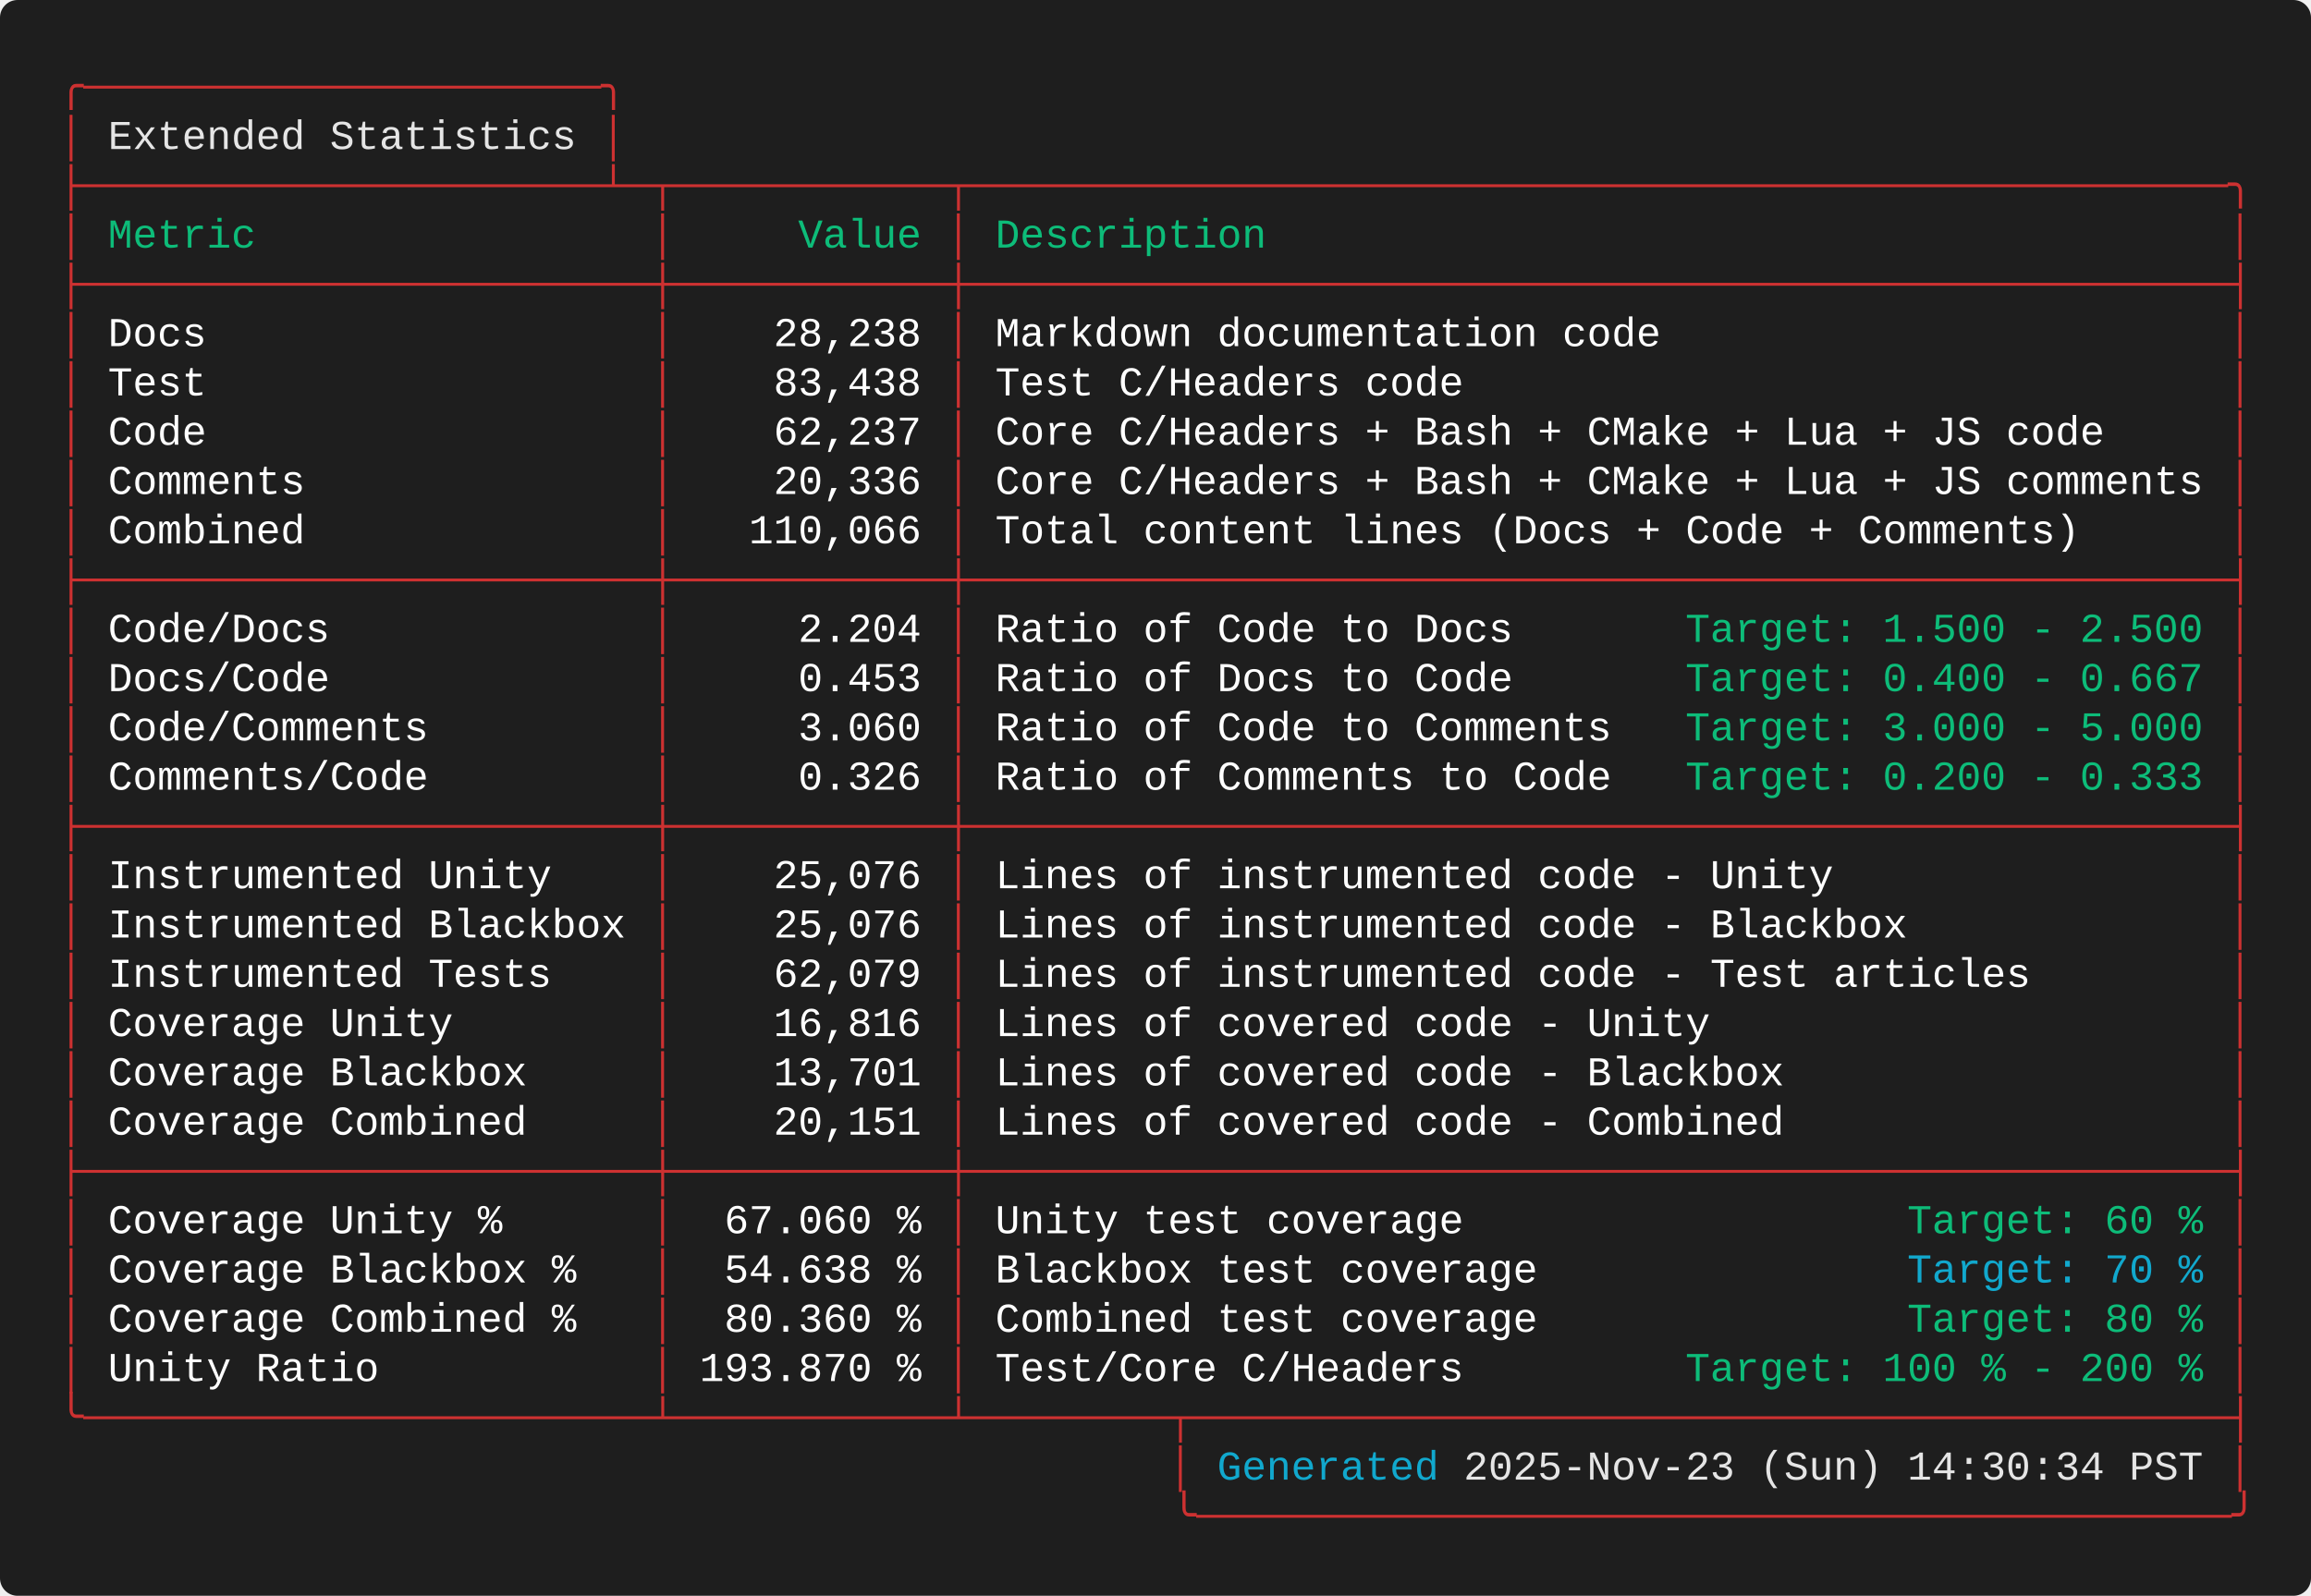
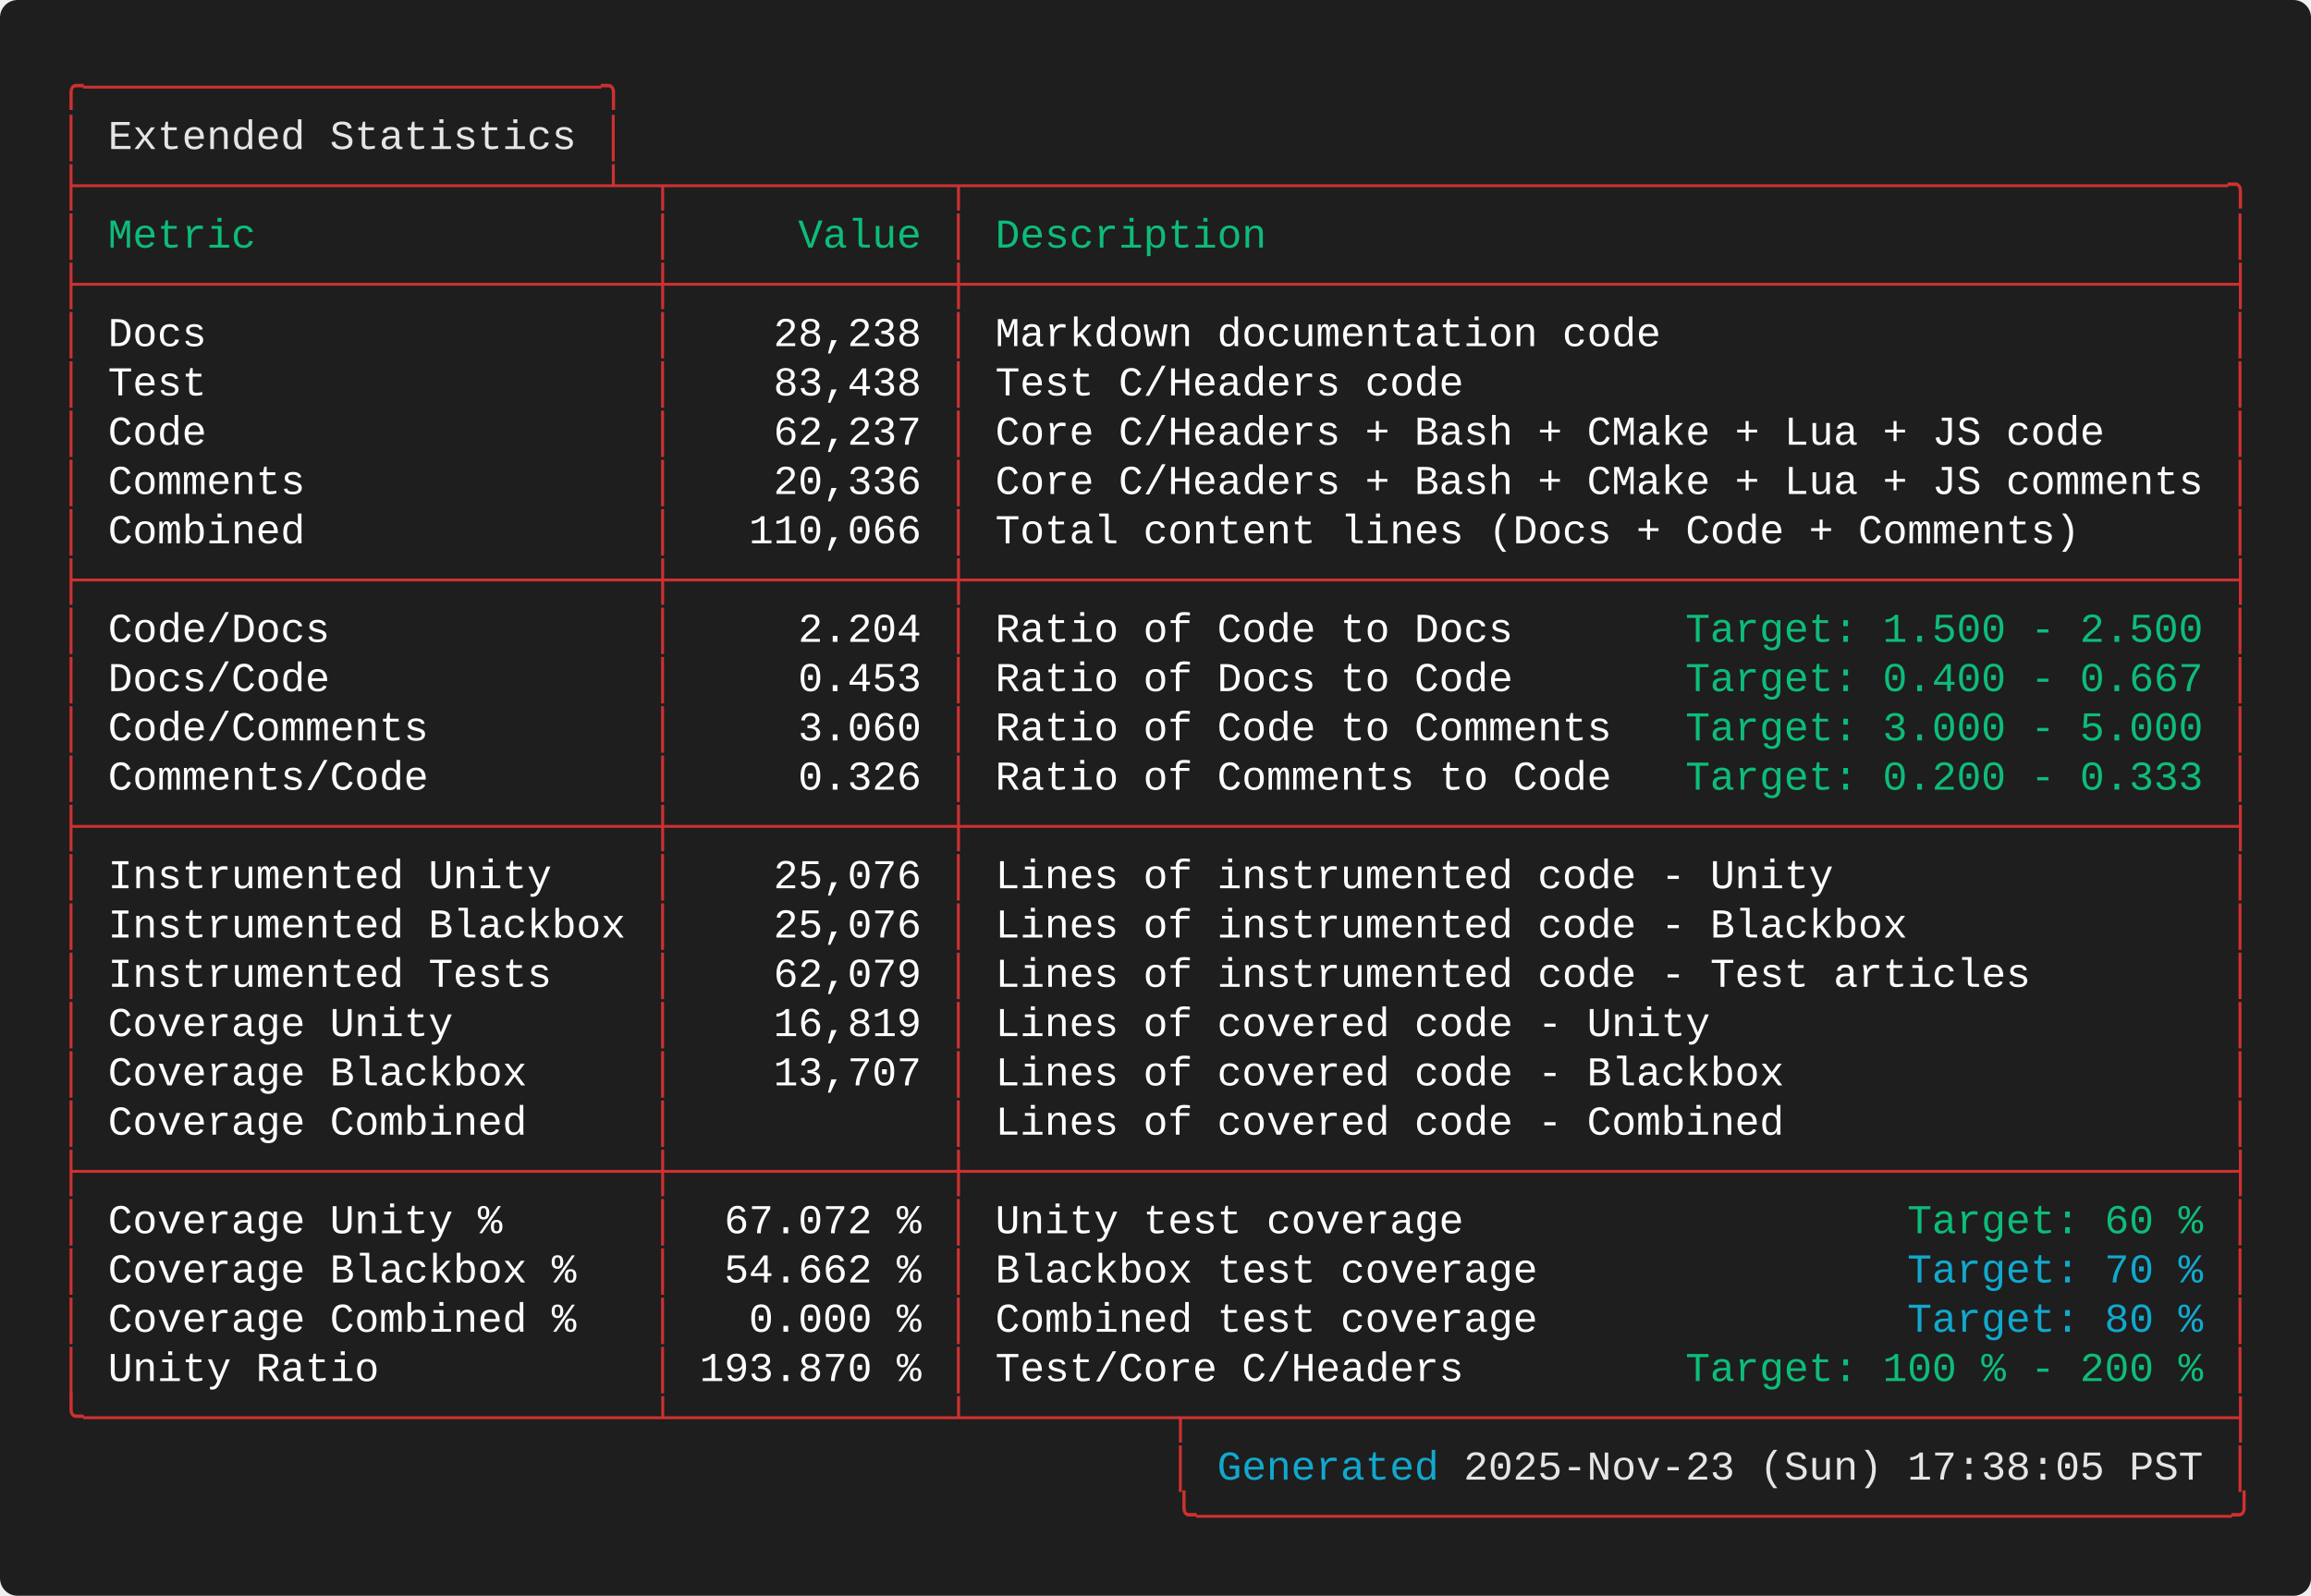
<svg xmlns="http://www.w3.org/2000/svg" width="787.60" height="544.00" viewBox="0 0 787.60 544.00">
  <defs>
    <style type="text/css">.terminal-text { font-family: 'Consolas', 'Consolas', 'Monaco', 'Courier New', monospace; }</style>
  </defs>
  <rect width="100%" height="100%" fill="#1e1e1e" rx="6" />
  <text x="20.00" y="34.00" font-size="14" class="terminal-text" xml:space="preserve" textLength="193.20" lengthAdjust="spacingAndGlyphs" fill="#cd3131">╭─────────────────────╮</text>
  <text x="20.00" y="50.80" font-size="14" class="terminal-text" xml:space="preserve" textLength="16.80" lengthAdjust="spacingAndGlyphs" fill="#cd3131">│ </text>
  <text x="36.80" y="50.80" font-size="14" class="terminal-text" xml:space="preserve" textLength="159.60" lengthAdjust="spacingAndGlyphs" fill="#e5e5e5">Extended Statistics</text>
  <text x="196.40" y="50.80" font-size="14" class="terminal-text" xml:space="preserve" textLength="8.40" lengthAdjust="spacingAndGlyphs" fill="#ffffff"> </text>
  <text x="204.80" y="50.80" font-size="14" class="terminal-text" xml:space="preserve" textLength="8.40" lengthAdjust="spacingAndGlyphs" fill="#cd3131">│</text>
  <text x="20.00" y="67.60" font-size="14" class="terminal-text" xml:space="preserve" textLength="747.60" lengthAdjust="spacingAndGlyphs" fill="#cd3131">├─────────────────────┴─┬───────────┬───────────────────────────────────────────────────╮</text>
  <text x="20.00" y="84.40" font-size="14" class="terminal-text" xml:space="preserve" textLength="8.40" lengthAdjust="spacingAndGlyphs" fill="#cd3131">│</text>
  <text x="28.40" y="84.40" font-size="14" class="terminal-text" xml:space="preserve" textLength="193.20" lengthAdjust="spacingAndGlyphs" fill="#0dbc79"> Metric                </text>
  <text x="221.60" y="84.40" font-size="14" class="terminal-text" xml:space="preserve" textLength="8.40" lengthAdjust="spacingAndGlyphs" fill="#cd3131">│</text>
  <text x="230.00" y="84.40" font-size="14" class="terminal-text" xml:space="preserve" textLength="92.40" lengthAdjust="spacingAndGlyphs" fill="#0dbc79">     Value </text>
  <text x="322.40" y="84.40" font-size="14" class="terminal-text" xml:space="preserve" textLength="8.40" lengthAdjust="spacingAndGlyphs" fill="#cd3131">│</text>
  <text x="330.80" y="84.40" font-size="14" class="terminal-text" xml:space="preserve" textLength="428.40" lengthAdjust="spacingAndGlyphs" fill="#0dbc79"> Description                                       </text>
  <text x="759.20" y="84.40" font-size="14" class="terminal-text" xml:space="preserve" textLength="8.40" lengthAdjust="spacingAndGlyphs" fill="#cd3131">│</text>
  <text x="20.00" y="101.20" font-size="14" class="terminal-text" xml:space="preserve" textLength="747.60" lengthAdjust="spacingAndGlyphs" fill="#cd3131">├───────────────────────┼───────────┼───────────────────────────────────────────────────┤</text>
  <text x="20.00" y="118.00" font-size="14" class="terminal-text" xml:space="preserve" textLength="8.40" lengthAdjust="spacingAndGlyphs" fill="#cd3131">│</text>
  <text x="28.40" y="118.00" font-size="14" class="terminal-text" xml:space="preserve" textLength="193.20" lengthAdjust="spacingAndGlyphs" fill="#ffffff"> Docs                  </text>
  <text x="221.60" y="118.00" font-size="14" class="terminal-text" xml:space="preserve" textLength="8.40" lengthAdjust="spacingAndGlyphs" fill="#cd3131">│</text>
  <text x="230.00" y="118.00" font-size="14" class="terminal-text" xml:space="preserve" textLength="92.40" lengthAdjust="spacingAndGlyphs" fill="#ffffff">    28,238 </text>
  <text x="322.40" y="118.00" font-size="14" class="terminal-text" xml:space="preserve" textLength="8.40" lengthAdjust="spacingAndGlyphs" fill="#cd3131">│</text>
  <text x="330.80" y="118.00" font-size="14" class="terminal-text" xml:space="preserve" textLength="428.40" lengthAdjust="spacingAndGlyphs" fill="#ffffff"> Markdown documentation code                       </text>
  <text x="759.20" y="118.00" font-size="14" class="terminal-text" xml:space="preserve" textLength="8.40" lengthAdjust="spacingAndGlyphs" fill="#cd3131">│</text>
  <text x="20.00" y="134.80" font-size="14" class="terminal-text" xml:space="preserve" textLength="8.40" lengthAdjust="spacingAndGlyphs" fill="#cd3131">│</text>
  <text x="28.40" y="134.80" font-size="14" class="terminal-text" xml:space="preserve" textLength="193.20" lengthAdjust="spacingAndGlyphs" fill="#ffffff"> Test                  </text>
  <text x="221.60" y="134.80" font-size="14" class="terminal-text" xml:space="preserve" textLength="8.40" lengthAdjust="spacingAndGlyphs" fill="#cd3131">│</text>
  <text x="230.00" y="134.80" font-size="14" class="terminal-text" xml:space="preserve" textLength="92.40" lengthAdjust="spacingAndGlyphs" fill="#ffffff">    83,438 </text>
  <text x="322.40" y="134.80" font-size="14" class="terminal-text" xml:space="preserve" textLength="8.40" lengthAdjust="spacingAndGlyphs" fill="#cd3131">│</text>
  <text x="330.80" y="134.80" font-size="14" class="terminal-text" xml:space="preserve" textLength="428.40" lengthAdjust="spacingAndGlyphs" fill="#ffffff"> Test C/Headers code                               </text>
  <text x="759.20" y="134.80" font-size="14" class="terminal-text" xml:space="preserve" textLength="8.40" lengthAdjust="spacingAndGlyphs" fill="#cd3131">│</text>
  <text x="20.00" y="151.60" font-size="14" class="terminal-text" xml:space="preserve" textLength="8.40" lengthAdjust="spacingAndGlyphs" fill="#cd3131">│</text>
  <text x="28.40" y="151.60" font-size="14" class="terminal-text" xml:space="preserve" textLength="193.20" lengthAdjust="spacingAndGlyphs" fill="#ffffff"> Code                  </text>
  <text x="221.60" y="151.60" font-size="14" class="terminal-text" xml:space="preserve" textLength="8.40" lengthAdjust="spacingAndGlyphs" fill="#cd3131">│</text>
  <text x="230.00" y="151.60" font-size="14" class="terminal-text" xml:space="preserve" textLength="92.40" lengthAdjust="spacingAndGlyphs" fill="#ffffff">    62,237 </text>
  <text x="322.40" y="151.60" font-size="14" class="terminal-text" xml:space="preserve" textLength="8.40" lengthAdjust="spacingAndGlyphs" fill="#cd3131">│</text>
  <text x="330.80" y="151.60" font-size="14" class="terminal-text" xml:space="preserve" textLength="428.40" lengthAdjust="spacingAndGlyphs" fill="#ffffff"> Core C/Headers + Bash + CMake + Lua + JS code     </text>
  <text x="759.20" y="151.60" font-size="14" class="terminal-text" xml:space="preserve" textLength="8.40" lengthAdjust="spacingAndGlyphs" fill="#cd3131">│</text>
  <text x="20.00" y="168.40" font-size="14" class="terminal-text" xml:space="preserve" textLength="8.40" lengthAdjust="spacingAndGlyphs" fill="#cd3131">│</text>
  <text x="28.40" y="168.40" font-size="14" class="terminal-text" xml:space="preserve" textLength="193.20" lengthAdjust="spacingAndGlyphs" fill="#ffffff"> Comments              </text>
  <text x="221.60" y="168.40" font-size="14" class="terminal-text" xml:space="preserve" textLength="8.40" lengthAdjust="spacingAndGlyphs" fill="#cd3131">│</text>
  <text x="230.00" y="168.40" font-size="14" class="terminal-text" xml:space="preserve" textLength="92.40" lengthAdjust="spacingAndGlyphs" fill="#ffffff">    20,336 </text>
  <text x="322.40" y="168.40" font-size="14" class="terminal-text" xml:space="preserve" textLength="8.40" lengthAdjust="spacingAndGlyphs" fill="#cd3131">│</text>
  <text x="330.80" y="168.40" font-size="14" class="terminal-text" xml:space="preserve" textLength="428.40" lengthAdjust="spacingAndGlyphs" fill="#ffffff"> Core C/Headers + Bash + CMake + Lua + JS comments </text>
  <text x="759.20" y="168.40" font-size="14" class="terminal-text" xml:space="preserve" textLength="8.40" lengthAdjust="spacingAndGlyphs" fill="#cd3131">│</text>
  <text x="20.00" y="185.20" font-size="14" class="terminal-text" xml:space="preserve" textLength="8.40" lengthAdjust="spacingAndGlyphs" fill="#cd3131">│</text>
  <text x="28.40" y="185.20" font-size="14" class="terminal-text" xml:space="preserve" textLength="193.20" lengthAdjust="spacingAndGlyphs" fill="#ffffff"> Combined              </text>
  <text x="221.60" y="185.20" font-size="14" class="terminal-text" xml:space="preserve" textLength="8.40" lengthAdjust="spacingAndGlyphs" fill="#cd3131">│</text>
  <text x="230.00" y="185.20" font-size="14" class="terminal-text" xml:space="preserve" textLength="92.40" lengthAdjust="spacingAndGlyphs" fill="#ffffff">   110,066 </text>
  <text x="322.40" y="185.20" font-size="14" class="terminal-text" xml:space="preserve" textLength="8.40" lengthAdjust="spacingAndGlyphs" fill="#cd3131">│</text>
  <text x="330.80" y="185.20" font-size="14" class="terminal-text" xml:space="preserve" textLength="428.40" lengthAdjust="spacingAndGlyphs" fill="#ffffff"> Total content lines (Docs + Code + Comments)      </text>
  <text x="759.20" y="185.20" font-size="14" class="terminal-text" xml:space="preserve" textLength="8.40" lengthAdjust="spacingAndGlyphs" fill="#cd3131">│</text>
  <text x="20.00" y="202.00" font-size="14" class="terminal-text" xml:space="preserve" textLength="747.60" lengthAdjust="spacingAndGlyphs" fill="#cd3131">├───────────────────────┼───────────┼───────────────────────────────────────────────────┤</text>
  <text x="20.00" y="218.80" font-size="14" class="terminal-text" xml:space="preserve" textLength="8.40" lengthAdjust="spacingAndGlyphs" fill="#cd3131">│</text>
  <text x="28.40" y="218.80" font-size="14" class="terminal-text" xml:space="preserve" textLength="193.20" lengthAdjust="spacingAndGlyphs" fill="#ffffff"> Code/Docs             </text>
  <text x="221.60" y="218.80" font-size="14" class="terminal-text" xml:space="preserve" textLength="8.40" lengthAdjust="spacingAndGlyphs" fill="#cd3131">│</text>
  <text x="230.00" y="218.80" font-size="14" class="terminal-text" xml:space="preserve" textLength="92.40" lengthAdjust="spacingAndGlyphs" fill="#ffffff">     2.204 </text>
  <text x="322.40" y="218.80" font-size="14" class="terminal-text" xml:space="preserve" textLength="8.40" lengthAdjust="spacingAndGlyphs" fill="#cd3131">│</text>
  <text x="330.80" y="218.80" font-size="14" class="terminal-text" xml:space="preserve" textLength="243.60" lengthAdjust="spacingAndGlyphs" fill="#ffffff"> Ratio of Code to Docs       </text>
  <text x="574.40" y="218.80" font-size="14" class="terminal-text" xml:space="preserve" textLength="176.40" lengthAdjust="spacingAndGlyphs" fill="#0dbc79">Target: 1.500 - 2.500</text>
  <text x="750.80" y="218.80" font-size="14" class="terminal-text" xml:space="preserve" textLength="8.40" lengthAdjust="spacingAndGlyphs" fill="#ffffff"> </text>
  <text x="759.20" y="218.80" font-size="14" class="terminal-text" xml:space="preserve" textLength="8.40" lengthAdjust="spacingAndGlyphs" fill="#cd3131">│</text>
  <text x="20.00" y="235.60" font-size="14" class="terminal-text" xml:space="preserve" textLength="8.40" lengthAdjust="spacingAndGlyphs" fill="#cd3131">│</text>
  <text x="28.40" y="235.60" font-size="14" class="terminal-text" xml:space="preserve" textLength="193.20" lengthAdjust="spacingAndGlyphs" fill="#ffffff"> Docs/Code             </text>
  <text x="221.60" y="235.60" font-size="14" class="terminal-text" xml:space="preserve" textLength="8.40" lengthAdjust="spacingAndGlyphs" fill="#cd3131">│</text>
  <text x="230.00" y="235.60" font-size="14" class="terminal-text" xml:space="preserve" textLength="92.40" lengthAdjust="spacingAndGlyphs" fill="#ffffff">     0.453 </text>
  <text x="322.40" y="235.60" font-size="14" class="terminal-text" xml:space="preserve" textLength="8.40" lengthAdjust="spacingAndGlyphs" fill="#cd3131">│</text>
  <text x="330.80" y="235.60" font-size="14" class="terminal-text" xml:space="preserve" textLength="243.60" lengthAdjust="spacingAndGlyphs" fill="#ffffff"> Ratio of Docs to Code       </text>
  <text x="574.40" y="235.60" font-size="14" class="terminal-text" xml:space="preserve" textLength="176.40" lengthAdjust="spacingAndGlyphs" fill="#0dbc79">Target: 0.400 - 0.667</text>
  <text x="750.80" y="235.60" font-size="14" class="terminal-text" xml:space="preserve" textLength="8.40" lengthAdjust="spacingAndGlyphs" fill="#ffffff"> </text>
  <text x="759.20" y="235.60" font-size="14" class="terminal-text" xml:space="preserve" textLength="8.40" lengthAdjust="spacingAndGlyphs" fill="#cd3131">│</text>
  <text x="20.00" y="252.40" font-size="14" class="terminal-text" xml:space="preserve" textLength="8.40" lengthAdjust="spacingAndGlyphs" fill="#cd3131">│</text>
  <text x="28.40" y="252.40" font-size="14" class="terminal-text" xml:space="preserve" textLength="193.20" lengthAdjust="spacingAndGlyphs" fill="#ffffff"> Code/Comments         </text>
  <text x="221.60" y="252.40" font-size="14" class="terminal-text" xml:space="preserve" textLength="8.40" lengthAdjust="spacingAndGlyphs" fill="#cd3131">│</text>
  <text x="230.00" y="252.40" font-size="14" class="terminal-text" xml:space="preserve" textLength="92.40" lengthAdjust="spacingAndGlyphs" fill="#ffffff">     3.060 </text>
  <text x="322.40" y="252.40" font-size="14" class="terminal-text" xml:space="preserve" textLength="8.40" lengthAdjust="spacingAndGlyphs" fill="#cd3131">│</text>
  <text x="330.80" y="252.40" font-size="14" class="terminal-text" xml:space="preserve" textLength="243.60" lengthAdjust="spacingAndGlyphs" fill="#ffffff"> Ratio of Code to Comments   </text>
  <text x="574.40" y="252.40" font-size="14" class="terminal-text" xml:space="preserve" textLength="176.40" lengthAdjust="spacingAndGlyphs" fill="#0dbc79">Target: 3.000 - 5.000</text>
  <text x="750.80" y="252.40" font-size="14" class="terminal-text" xml:space="preserve" textLength="8.40" lengthAdjust="spacingAndGlyphs" fill="#ffffff"> </text>
  <text x="759.20" y="252.40" font-size="14" class="terminal-text" xml:space="preserve" textLength="8.40" lengthAdjust="spacingAndGlyphs" fill="#cd3131">│</text>
  <text x="20.00" y="269.20" font-size="14" class="terminal-text" xml:space="preserve" textLength="8.40" lengthAdjust="spacingAndGlyphs" fill="#cd3131">│</text>
  <text x="28.40" y="269.20" font-size="14" class="terminal-text" xml:space="preserve" textLength="193.20" lengthAdjust="spacingAndGlyphs" fill="#ffffff"> Comments/Code         </text>
  <text x="221.60" y="269.20" font-size="14" class="terminal-text" xml:space="preserve" textLength="8.40" lengthAdjust="spacingAndGlyphs" fill="#cd3131">│</text>
  <text x="230.00" y="269.20" font-size="14" class="terminal-text" xml:space="preserve" textLength="92.40" lengthAdjust="spacingAndGlyphs" fill="#ffffff">     0.326 </text>
  <text x="322.40" y="269.20" font-size="14" class="terminal-text" xml:space="preserve" textLength="8.40" lengthAdjust="spacingAndGlyphs" fill="#cd3131">│</text>
  <text x="330.80" y="269.20" font-size="14" class="terminal-text" xml:space="preserve" textLength="243.60" lengthAdjust="spacingAndGlyphs" fill="#ffffff"> Ratio of Comments to Code   </text>
  <text x="574.40" y="269.20" font-size="14" class="terminal-text" xml:space="preserve" textLength="176.40" lengthAdjust="spacingAndGlyphs" fill="#0dbc79">Target: 0.200 - 0.333</text>
  <text x="750.80" y="269.20" font-size="14" class="terminal-text" xml:space="preserve" textLength="8.40" lengthAdjust="spacingAndGlyphs" fill="#ffffff"> </text>
  <text x="759.20" y="269.20" font-size="14" class="terminal-text" xml:space="preserve" textLength="8.40" lengthAdjust="spacingAndGlyphs" fill="#cd3131">│</text>
  <text x="20.00" y="286.00" font-size="14" class="terminal-text" xml:space="preserve" textLength="747.60" lengthAdjust="spacingAndGlyphs" fill="#cd3131">├───────────────────────┼───────────┼───────────────────────────────────────────────────┤</text>
  <text x="20.00" y="302.80" font-size="14" class="terminal-text" xml:space="preserve" textLength="8.40" lengthAdjust="spacingAndGlyphs" fill="#cd3131">│</text>
  <text x="28.40" y="302.80" font-size="14" class="terminal-text" xml:space="preserve" textLength="193.20" lengthAdjust="spacingAndGlyphs" fill="#ffffff"> Instrumented Unity    </text>
  <text x="221.60" y="302.80" font-size="14" class="terminal-text" xml:space="preserve" textLength="8.40" lengthAdjust="spacingAndGlyphs" fill="#cd3131">│</text>
  <text x="230.00" y="302.80" font-size="14" class="terminal-text" xml:space="preserve" textLength="92.40" lengthAdjust="spacingAndGlyphs" fill="#ffffff">    25,076 </text>
  <text x="322.40" y="302.80" font-size="14" class="terminal-text" xml:space="preserve" textLength="8.40" lengthAdjust="spacingAndGlyphs" fill="#cd3131">│</text>
  <text x="330.80" y="302.80" font-size="14" class="terminal-text" xml:space="preserve" textLength="428.40" lengthAdjust="spacingAndGlyphs" fill="#ffffff"> Lines of instrumented code - Unity                </text>
  <text x="759.20" y="302.80" font-size="14" class="terminal-text" xml:space="preserve" textLength="8.40" lengthAdjust="spacingAndGlyphs" fill="#cd3131">│</text>
  <text x="20.00" y="319.60" font-size="14" class="terminal-text" xml:space="preserve" textLength="8.40" lengthAdjust="spacingAndGlyphs" fill="#cd3131">│</text>
  <text x="28.40" y="319.60" font-size="14" class="terminal-text" xml:space="preserve" textLength="193.20" lengthAdjust="spacingAndGlyphs" fill="#ffffff"> Instrumented Blackbox </text>
  <text x="221.60" y="319.60" font-size="14" class="terminal-text" xml:space="preserve" textLength="8.40" lengthAdjust="spacingAndGlyphs" fill="#cd3131">│</text>
  <text x="230.00" y="319.60" font-size="14" class="terminal-text" xml:space="preserve" textLength="92.40" lengthAdjust="spacingAndGlyphs" fill="#ffffff">    25,076 </text>
  <text x="322.40" y="319.60" font-size="14" class="terminal-text" xml:space="preserve" textLength="8.40" lengthAdjust="spacingAndGlyphs" fill="#cd3131">│</text>
  <text x="330.80" y="319.60" font-size="14" class="terminal-text" xml:space="preserve" textLength="428.40" lengthAdjust="spacingAndGlyphs" fill="#ffffff"> Lines of instrumented code - Blackbox             </text>
  <text x="759.20" y="319.60" font-size="14" class="terminal-text" xml:space="preserve" textLength="8.40" lengthAdjust="spacingAndGlyphs" fill="#cd3131">│</text>
  <text x="20.00" y="336.40" font-size="14" class="terminal-text" xml:space="preserve" textLength="8.40" lengthAdjust="spacingAndGlyphs" fill="#cd3131">│</text>
  <text x="28.40" y="336.40" font-size="14" class="terminal-text" xml:space="preserve" textLength="193.20" lengthAdjust="spacingAndGlyphs" fill="#ffffff"> Instrumented Tests    </text>
  <text x="221.60" y="336.40" font-size="14" class="terminal-text" xml:space="preserve" textLength="8.40" lengthAdjust="spacingAndGlyphs" fill="#cd3131">│</text>
  <text x="230.00" y="336.40" font-size="14" class="terminal-text" xml:space="preserve" textLength="92.40" lengthAdjust="spacingAndGlyphs" fill="#ffffff">    62,079 </text>
  <text x="322.40" y="336.40" font-size="14" class="terminal-text" xml:space="preserve" textLength="8.40" lengthAdjust="spacingAndGlyphs" fill="#cd3131">│</text>
  <text x="330.80" y="336.40" font-size="14" class="terminal-text" xml:space="preserve" textLength="428.40" lengthAdjust="spacingAndGlyphs" fill="#ffffff"> Lines of instrumented code - Test articles        </text>
  <text x="759.20" y="336.40" font-size="14" class="terminal-text" xml:space="preserve" textLength="8.40" lengthAdjust="spacingAndGlyphs" fill="#cd3131">│</text>
  <text x="20.00" y="353.20" font-size="14" class="terminal-text" xml:space="preserve" textLength="8.40" lengthAdjust="spacingAndGlyphs" fill="#cd3131">│</text>
  <text x="28.40" y="353.20" font-size="14" class="terminal-text" xml:space="preserve" textLength="193.20" lengthAdjust="spacingAndGlyphs" fill="#ffffff"> Coverage Unity        </text>
  <text x="221.60" y="353.20" font-size="14" class="terminal-text" xml:space="preserve" textLength="8.40" lengthAdjust="spacingAndGlyphs" fill="#cd3131">│</text>
-   <text x="230.00" y="353.20" font-size="14" class="terminal-text" xml:space="preserve" textLength="92.40" lengthAdjust="spacingAndGlyphs" fill="#ffffff">    16,816 </text>
+   <text x="230.00" y="353.20" font-size="14" class="terminal-text" xml:space="preserve" textLength="92.40" lengthAdjust="spacingAndGlyphs" fill="#ffffff">    16,819 </text>
  <text x="322.40" y="353.20" font-size="14" class="terminal-text" xml:space="preserve" textLength="8.40" lengthAdjust="spacingAndGlyphs" fill="#cd3131">│</text>
  <text x="330.80" y="353.20" font-size="14" class="terminal-text" xml:space="preserve" textLength="428.40" lengthAdjust="spacingAndGlyphs" fill="#ffffff"> Lines of covered code - Unity                     </text>
  <text x="759.20" y="353.20" font-size="14" class="terminal-text" xml:space="preserve" textLength="8.40" lengthAdjust="spacingAndGlyphs" fill="#cd3131">│</text>
  <text x="20.00" y="370.00" font-size="14" class="terminal-text" xml:space="preserve" textLength="8.40" lengthAdjust="spacingAndGlyphs" fill="#cd3131">│</text>
  <text x="28.40" y="370.00" font-size="14" class="terminal-text" xml:space="preserve" textLength="193.20" lengthAdjust="spacingAndGlyphs" fill="#ffffff"> Coverage Blackbox     </text>
  <text x="221.60" y="370.00" font-size="14" class="terminal-text" xml:space="preserve" textLength="8.40" lengthAdjust="spacingAndGlyphs" fill="#cd3131">│</text>
-   <text x="230.00" y="370.00" font-size="14" class="terminal-text" xml:space="preserve" textLength="92.40" lengthAdjust="spacingAndGlyphs" fill="#ffffff">    13,701 </text>
+   <text x="230.00" y="370.00" font-size="14" class="terminal-text" xml:space="preserve" textLength="92.40" lengthAdjust="spacingAndGlyphs" fill="#ffffff">    13,707 </text>
  <text x="322.40" y="370.00" font-size="14" class="terminal-text" xml:space="preserve" textLength="8.40" lengthAdjust="spacingAndGlyphs" fill="#cd3131">│</text>
  <text x="330.80" y="370.00" font-size="14" class="terminal-text" xml:space="preserve" textLength="428.40" lengthAdjust="spacingAndGlyphs" fill="#ffffff"> Lines of covered code - Blackbox                  </text>
  <text x="759.20" y="370.00" font-size="14" class="terminal-text" xml:space="preserve" textLength="8.40" lengthAdjust="spacingAndGlyphs" fill="#cd3131">│</text>
  <text x="20.00" y="386.80" font-size="14" class="terminal-text" xml:space="preserve" textLength="8.40" lengthAdjust="spacingAndGlyphs" fill="#cd3131">│</text>
  <text x="28.40" y="386.80" font-size="14" class="terminal-text" xml:space="preserve" textLength="193.20" lengthAdjust="spacingAndGlyphs" fill="#ffffff"> Coverage Combined     </text>
  <text x="221.60" y="386.80" font-size="14" class="terminal-text" xml:space="preserve" textLength="8.40" lengthAdjust="spacingAndGlyphs" fill="#cd3131">│</text>
-   <text x="230.00" y="386.80" font-size="14" class="terminal-text" xml:space="preserve" textLength="92.40" lengthAdjust="spacingAndGlyphs" fill="#ffffff">    20,151 </text>
+   <text x="230.00" y="386.80" font-size="14" class="terminal-text" xml:space="preserve" textLength="92.40" lengthAdjust="spacingAndGlyphs" fill="#ffffff">           </text>
  <text x="322.40" y="386.80" font-size="14" class="terminal-text" xml:space="preserve" textLength="8.40" lengthAdjust="spacingAndGlyphs" fill="#cd3131">│</text>
  <text x="330.80" y="386.80" font-size="14" class="terminal-text" xml:space="preserve" textLength="428.40" lengthAdjust="spacingAndGlyphs" fill="#ffffff"> Lines of covered code - Combined                  </text>
  <text x="759.20" y="386.80" font-size="14" class="terminal-text" xml:space="preserve" textLength="8.40" lengthAdjust="spacingAndGlyphs" fill="#cd3131">│</text>
  <text x="20.00" y="403.60" font-size="14" class="terminal-text" xml:space="preserve" textLength="747.60" lengthAdjust="spacingAndGlyphs" fill="#cd3131">├───────────────────────┼───────────┼───────────────────────────────────────────────────┤</text>
  <text x="20.00" y="420.40" font-size="14" class="terminal-text" xml:space="preserve" textLength="8.40" lengthAdjust="spacingAndGlyphs" fill="#cd3131">│</text>
  <text x="28.40" y="420.40" font-size="14" class="terminal-text" xml:space="preserve" textLength="193.20" lengthAdjust="spacingAndGlyphs" fill="#ffffff"> Coverage Unity %      </text>
  <text x="221.60" y="420.40" font-size="14" class="terminal-text" xml:space="preserve" textLength="8.40" lengthAdjust="spacingAndGlyphs" fill="#cd3131">│</text>
-   <text x="230.00" y="420.40" font-size="14" class="terminal-text" xml:space="preserve" textLength="92.40" lengthAdjust="spacingAndGlyphs" fill="#ffffff">  67.060 % </text>
+   <text x="230.00" y="420.40" font-size="14" class="terminal-text" xml:space="preserve" textLength="92.40" lengthAdjust="spacingAndGlyphs" fill="#ffffff">  67.072 % </text>
  <text x="322.40" y="420.40" font-size="14" class="terminal-text" xml:space="preserve" textLength="8.40" lengthAdjust="spacingAndGlyphs" fill="#cd3131">│</text>
  <text x="330.80" y="420.40" font-size="14" class="terminal-text" xml:space="preserve" textLength="319.20" lengthAdjust="spacingAndGlyphs" fill="#ffffff"> Unity test coverage                  </text>
  <text x="650.00" y="420.40" font-size="14" class="terminal-text" xml:space="preserve" textLength="100.80" lengthAdjust="spacingAndGlyphs" fill="#0dbc79">Target: 60 %</text>
  <text x="750.80" y="420.40" font-size="14" class="terminal-text" xml:space="preserve" textLength="8.40" lengthAdjust="spacingAndGlyphs" fill="#ffffff"> </text>
  <text x="759.20" y="420.40" font-size="14" class="terminal-text" xml:space="preserve" textLength="8.40" lengthAdjust="spacingAndGlyphs" fill="#cd3131">│</text>
  <text x="20.00" y="437.20" font-size="14" class="terminal-text" xml:space="preserve" textLength="8.40" lengthAdjust="spacingAndGlyphs" fill="#cd3131">│</text>
  <text x="28.40" y="437.20" font-size="14" class="terminal-text" xml:space="preserve" textLength="193.20" lengthAdjust="spacingAndGlyphs" fill="#ffffff"> Coverage Blackbox %   </text>
  <text x="221.60" y="437.20" font-size="14" class="terminal-text" xml:space="preserve" textLength="8.40" lengthAdjust="spacingAndGlyphs" fill="#cd3131">│</text>
-   <text x="230.00" y="437.20" font-size="14" class="terminal-text" xml:space="preserve" textLength="92.40" lengthAdjust="spacingAndGlyphs" fill="#ffffff">  54.638 % </text>
+   <text x="230.00" y="437.20" font-size="14" class="terminal-text" xml:space="preserve" textLength="92.40" lengthAdjust="spacingAndGlyphs" fill="#ffffff">  54.662 % </text>
  <text x="322.40" y="437.20" font-size="14" class="terminal-text" xml:space="preserve" textLength="8.40" lengthAdjust="spacingAndGlyphs" fill="#cd3131">│</text>
  <text x="330.80" y="437.20" font-size="14" class="terminal-text" xml:space="preserve" textLength="319.20" lengthAdjust="spacingAndGlyphs" fill="#ffffff"> Blackbox test coverage               </text>
  <text x="650.00" y="437.20" font-size="14" class="terminal-text" xml:space="preserve" textLength="100.80" lengthAdjust="spacingAndGlyphs" fill="#11a8cd">Target: 70 %</text>
  <text x="750.80" y="437.20" font-size="14" class="terminal-text" xml:space="preserve" textLength="8.40" lengthAdjust="spacingAndGlyphs" fill="#ffffff"> </text>
  <text x="759.20" y="437.20" font-size="14" class="terminal-text" xml:space="preserve" textLength="8.40" lengthAdjust="spacingAndGlyphs" fill="#cd3131">│</text>
  <text x="20.00" y="454.00" font-size="14" class="terminal-text" xml:space="preserve" textLength="8.40" lengthAdjust="spacingAndGlyphs" fill="#cd3131">│</text>
  <text x="28.40" y="454.00" font-size="14" class="terminal-text" xml:space="preserve" textLength="193.20" lengthAdjust="spacingAndGlyphs" fill="#ffffff"> Coverage Combined %   </text>
  <text x="221.60" y="454.00" font-size="14" class="terminal-text" xml:space="preserve" textLength="8.40" lengthAdjust="spacingAndGlyphs" fill="#cd3131">│</text>
-   <text x="230.00" y="454.00" font-size="14" class="terminal-text" xml:space="preserve" textLength="92.40" lengthAdjust="spacingAndGlyphs" fill="#ffffff">  80.360 % </text>
+   <text x="230.00" y="454.00" font-size="14" class="terminal-text" xml:space="preserve" textLength="92.40" lengthAdjust="spacingAndGlyphs" fill="#ffffff">   0.000 % </text>
  <text x="322.40" y="454.00" font-size="14" class="terminal-text" xml:space="preserve" textLength="8.40" lengthAdjust="spacingAndGlyphs" fill="#cd3131">│</text>
  <text x="330.80" y="454.00" font-size="14" class="terminal-text" xml:space="preserve" textLength="319.20" lengthAdjust="spacingAndGlyphs" fill="#ffffff"> Combined test coverage               </text>
-   <text x="650.00" y="454.00" font-size="14" class="terminal-text" xml:space="preserve" textLength="100.80" lengthAdjust="spacingAndGlyphs" fill="#0dbc79">Target: 80 %</text>
+   <text x="650.00" y="454.00" font-size="14" class="terminal-text" xml:space="preserve" textLength="100.80" lengthAdjust="spacingAndGlyphs" fill="#11a8cd">Target: 80 %</text>
  <text x="750.80" y="454.00" font-size="14" class="terminal-text" xml:space="preserve" textLength="8.40" lengthAdjust="spacingAndGlyphs" fill="#ffffff"> </text>
  <text x="759.20" y="454.00" font-size="14" class="terminal-text" xml:space="preserve" textLength="8.40" lengthAdjust="spacingAndGlyphs" fill="#cd3131">│</text>
  <text x="20.00" y="470.80" font-size="14" class="terminal-text" xml:space="preserve" textLength="8.40" lengthAdjust="spacingAndGlyphs" fill="#cd3131">│</text>
  <text x="28.40" y="470.80" font-size="14" class="terminal-text" xml:space="preserve" textLength="193.20" lengthAdjust="spacingAndGlyphs" fill="#ffffff"> Unity Ratio           </text>
  <text x="221.60" y="470.80" font-size="14" class="terminal-text" xml:space="preserve" textLength="8.40" lengthAdjust="spacingAndGlyphs" fill="#cd3131">│</text>
  <text x="230.00" y="470.80" font-size="14" class="terminal-text" xml:space="preserve" textLength="92.40" lengthAdjust="spacingAndGlyphs" fill="#ffffff"> 193.870 % </text>
  <text x="322.40" y="470.80" font-size="14" class="terminal-text" xml:space="preserve" textLength="8.40" lengthAdjust="spacingAndGlyphs" fill="#cd3131">│</text>
  <text x="330.80" y="470.80" font-size="14" class="terminal-text" xml:space="preserve" textLength="243.60" lengthAdjust="spacingAndGlyphs" fill="#ffffff"> Test/Core C/Headers         </text>
  <text x="574.40" y="470.80" font-size="14" class="terminal-text" xml:space="preserve" textLength="176.40" lengthAdjust="spacingAndGlyphs" fill="#0dbc79">Target: 100 % - 200 %</text>
  <text x="750.80" y="470.80" font-size="14" class="terminal-text" xml:space="preserve" textLength="8.40" lengthAdjust="spacingAndGlyphs" fill="#ffffff"> </text>
  <text x="759.20" y="470.80" font-size="14" class="terminal-text" xml:space="preserve" textLength="8.40" lengthAdjust="spacingAndGlyphs" fill="#cd3131">│</text>
  <text x="20.00" y="487.60" font-size="14" class="terminal-text" xml:space="preserve" textLength="747.60" lengthAdjust="spacingAndGlyphs" fill="#cd3131">╰───────────────────────┴───────────┴────────┬──────────────────────────────────────────┤</text>
  <text x="20.00" y="504.40" font-size="14" class="terminal-text" xml:space="preserve" textLength="394.80" lengthAdjust="spacingAndGlyphs" fill="#cd3131">                                             │ </text>
  <text x="414.80" y="504.40" font-size="14" class="terminal-text" xml:space="preserve" textLength="75.60" lengthAdjust="spacingAndGlyphs" fill="#11a8cd">Generated</text>
-   <text x="490.40" y="504.40" font-size="14" class="terminal-text" xml:space="preserve" textLength="260.40" lengthAdjust="spacingAndGlyphs" fill="#e5e5e5"> 2025-Nov-23 (Sun) 14:30:34 PST</text>
+   <text x="490.40" y="504.40" font-size="14" class="terminal-text" xml:space="preserve" textLength="260.40" lengthAdjust="spacingAndGlyphs" fill="#e5e5e5"> 2025-Nov-23 (Sun) 17:38:05 PST</text>
  <text x="750.80" y="504.40" font-size="14" class="terminal-text" xml:space="preserve" textLength="8.40" lengthAdjust="spacingAndGlyphs" fill="#ffffff"> </text>
  <text x="759.20" y="504.40" font-size="14" class="terminal-text" xml:space="preserve" textLength="8.40" lengthAdjust="spacingAndGlyphs" fill="#cd3131">│</text>
  <text x="20.00" y="521.20" font-size="14" class="terminal-text" xml:space="preserve" textLength="747.60" lengthAdjust="spacingAndGlyphs" fill="#cd3131">                                             ╰──────────────────────────────────────────╯</text>
</svg>
